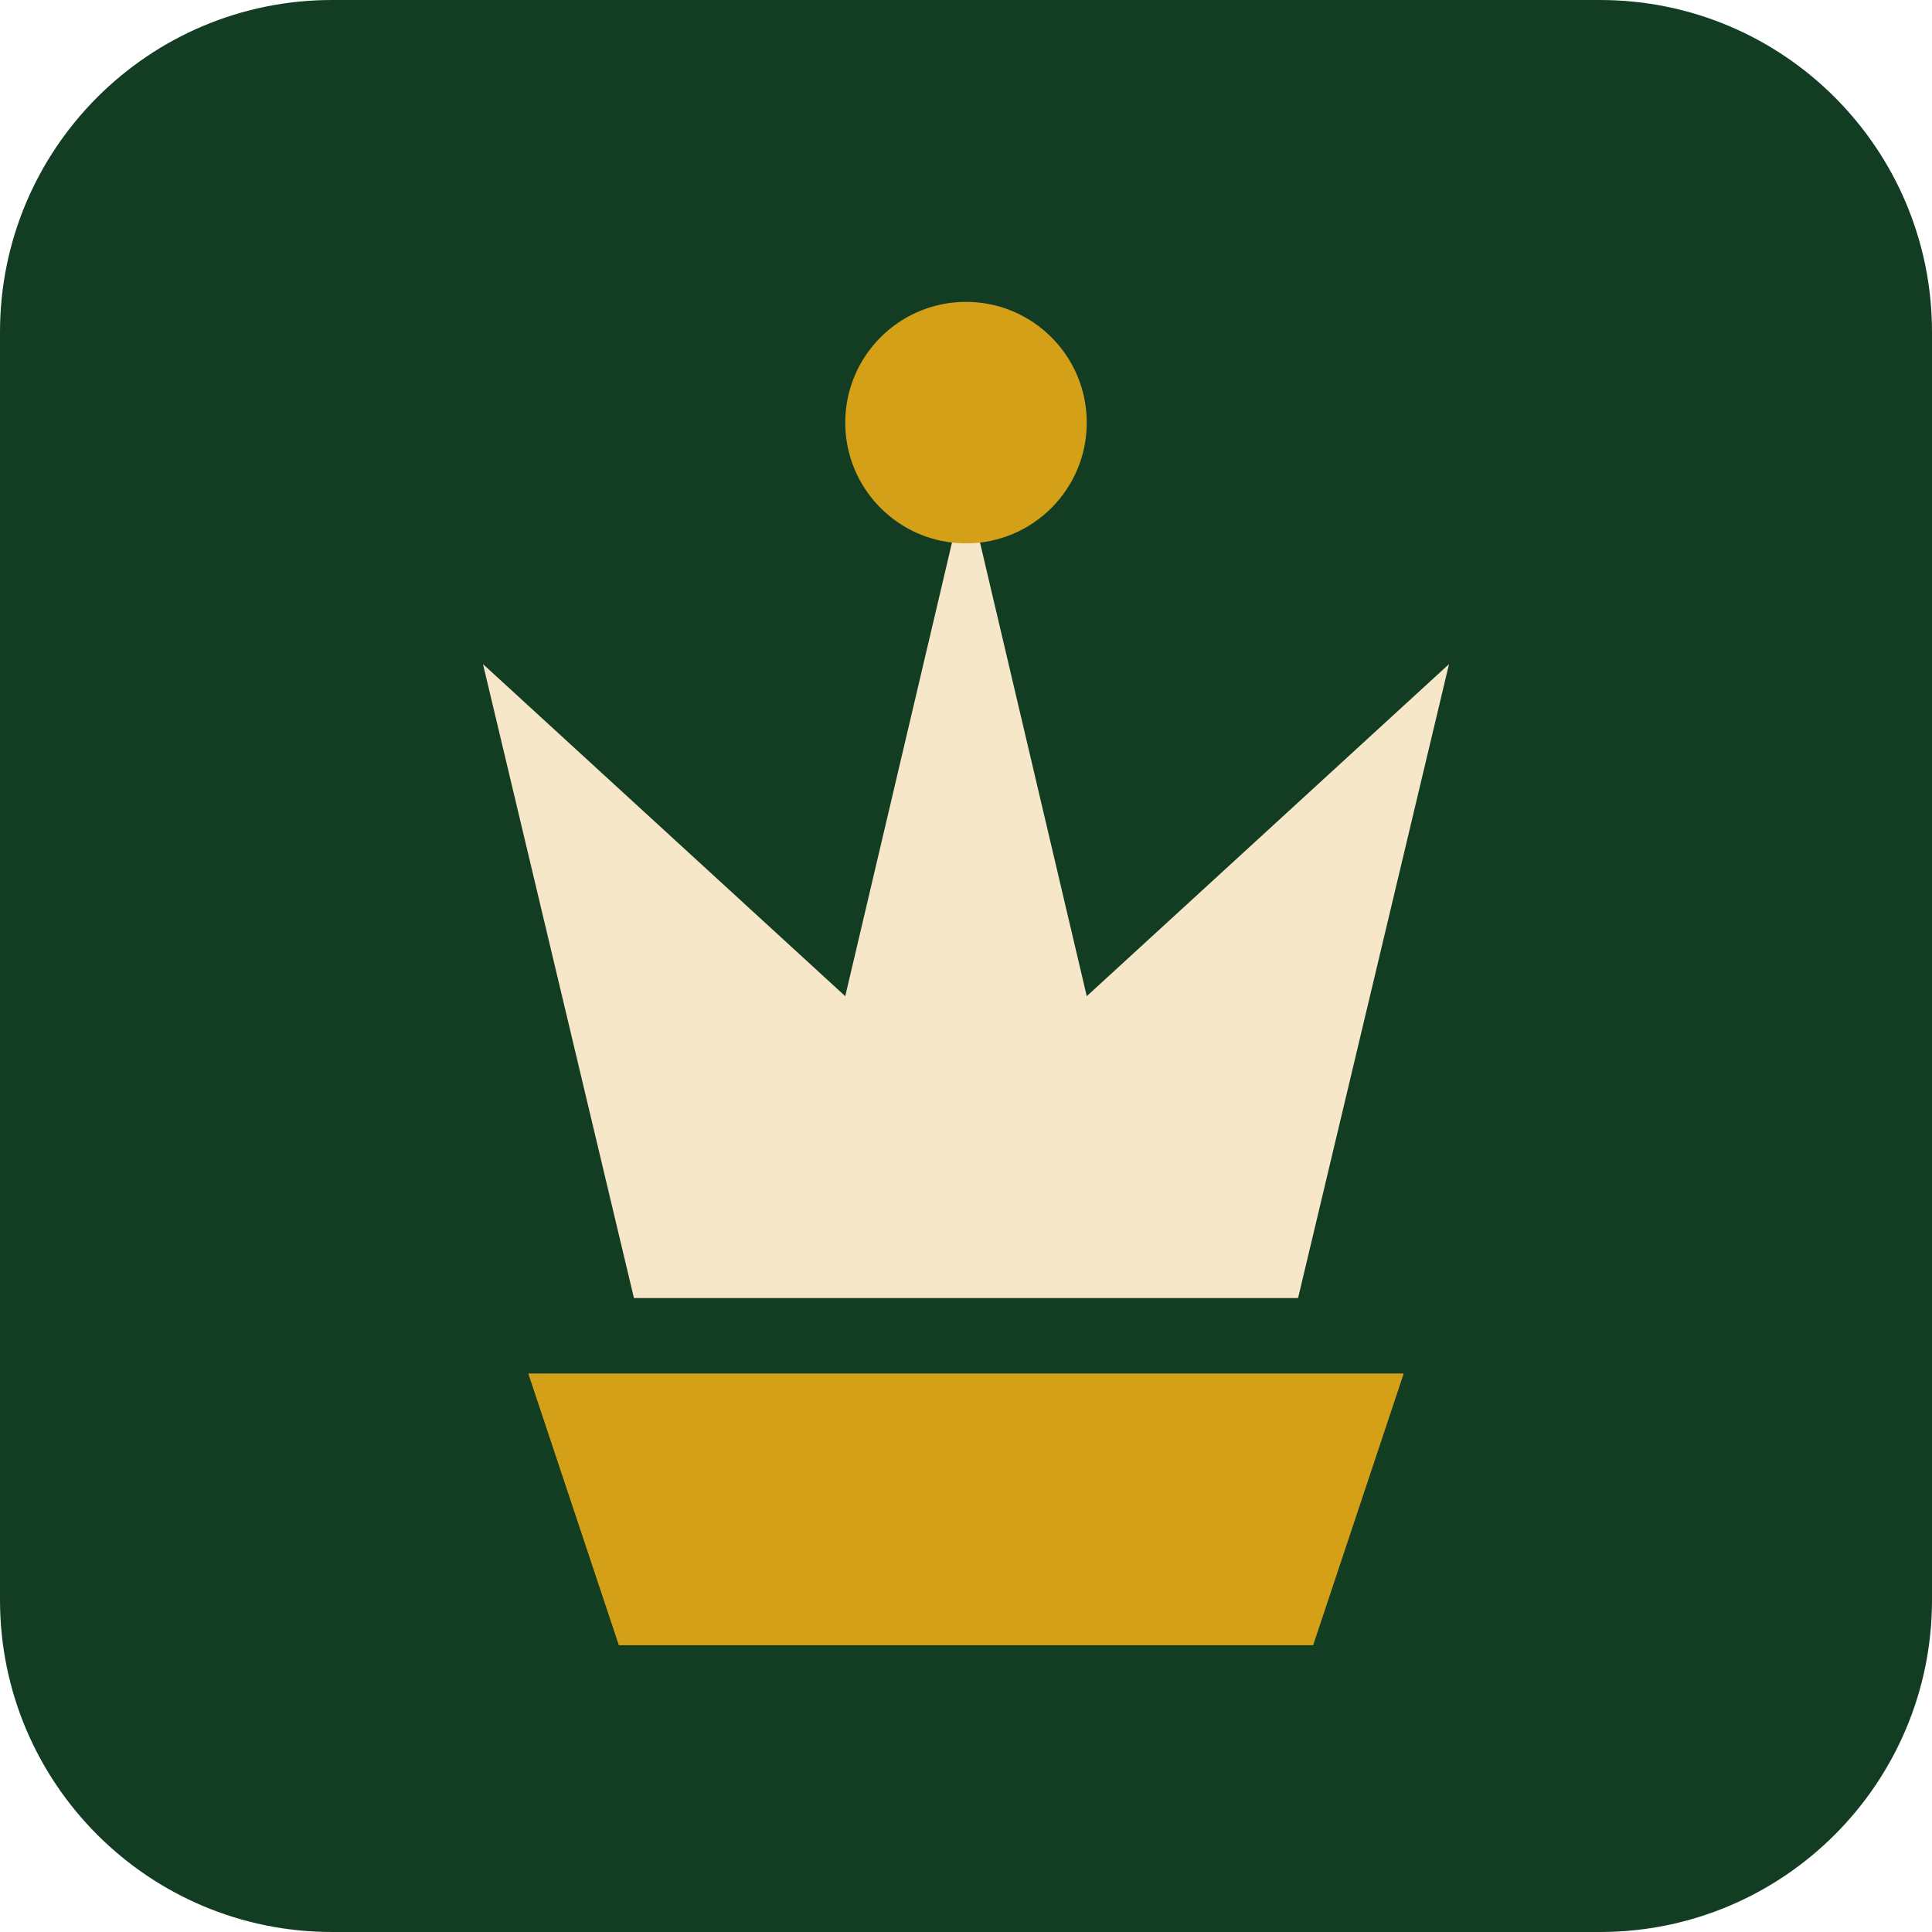
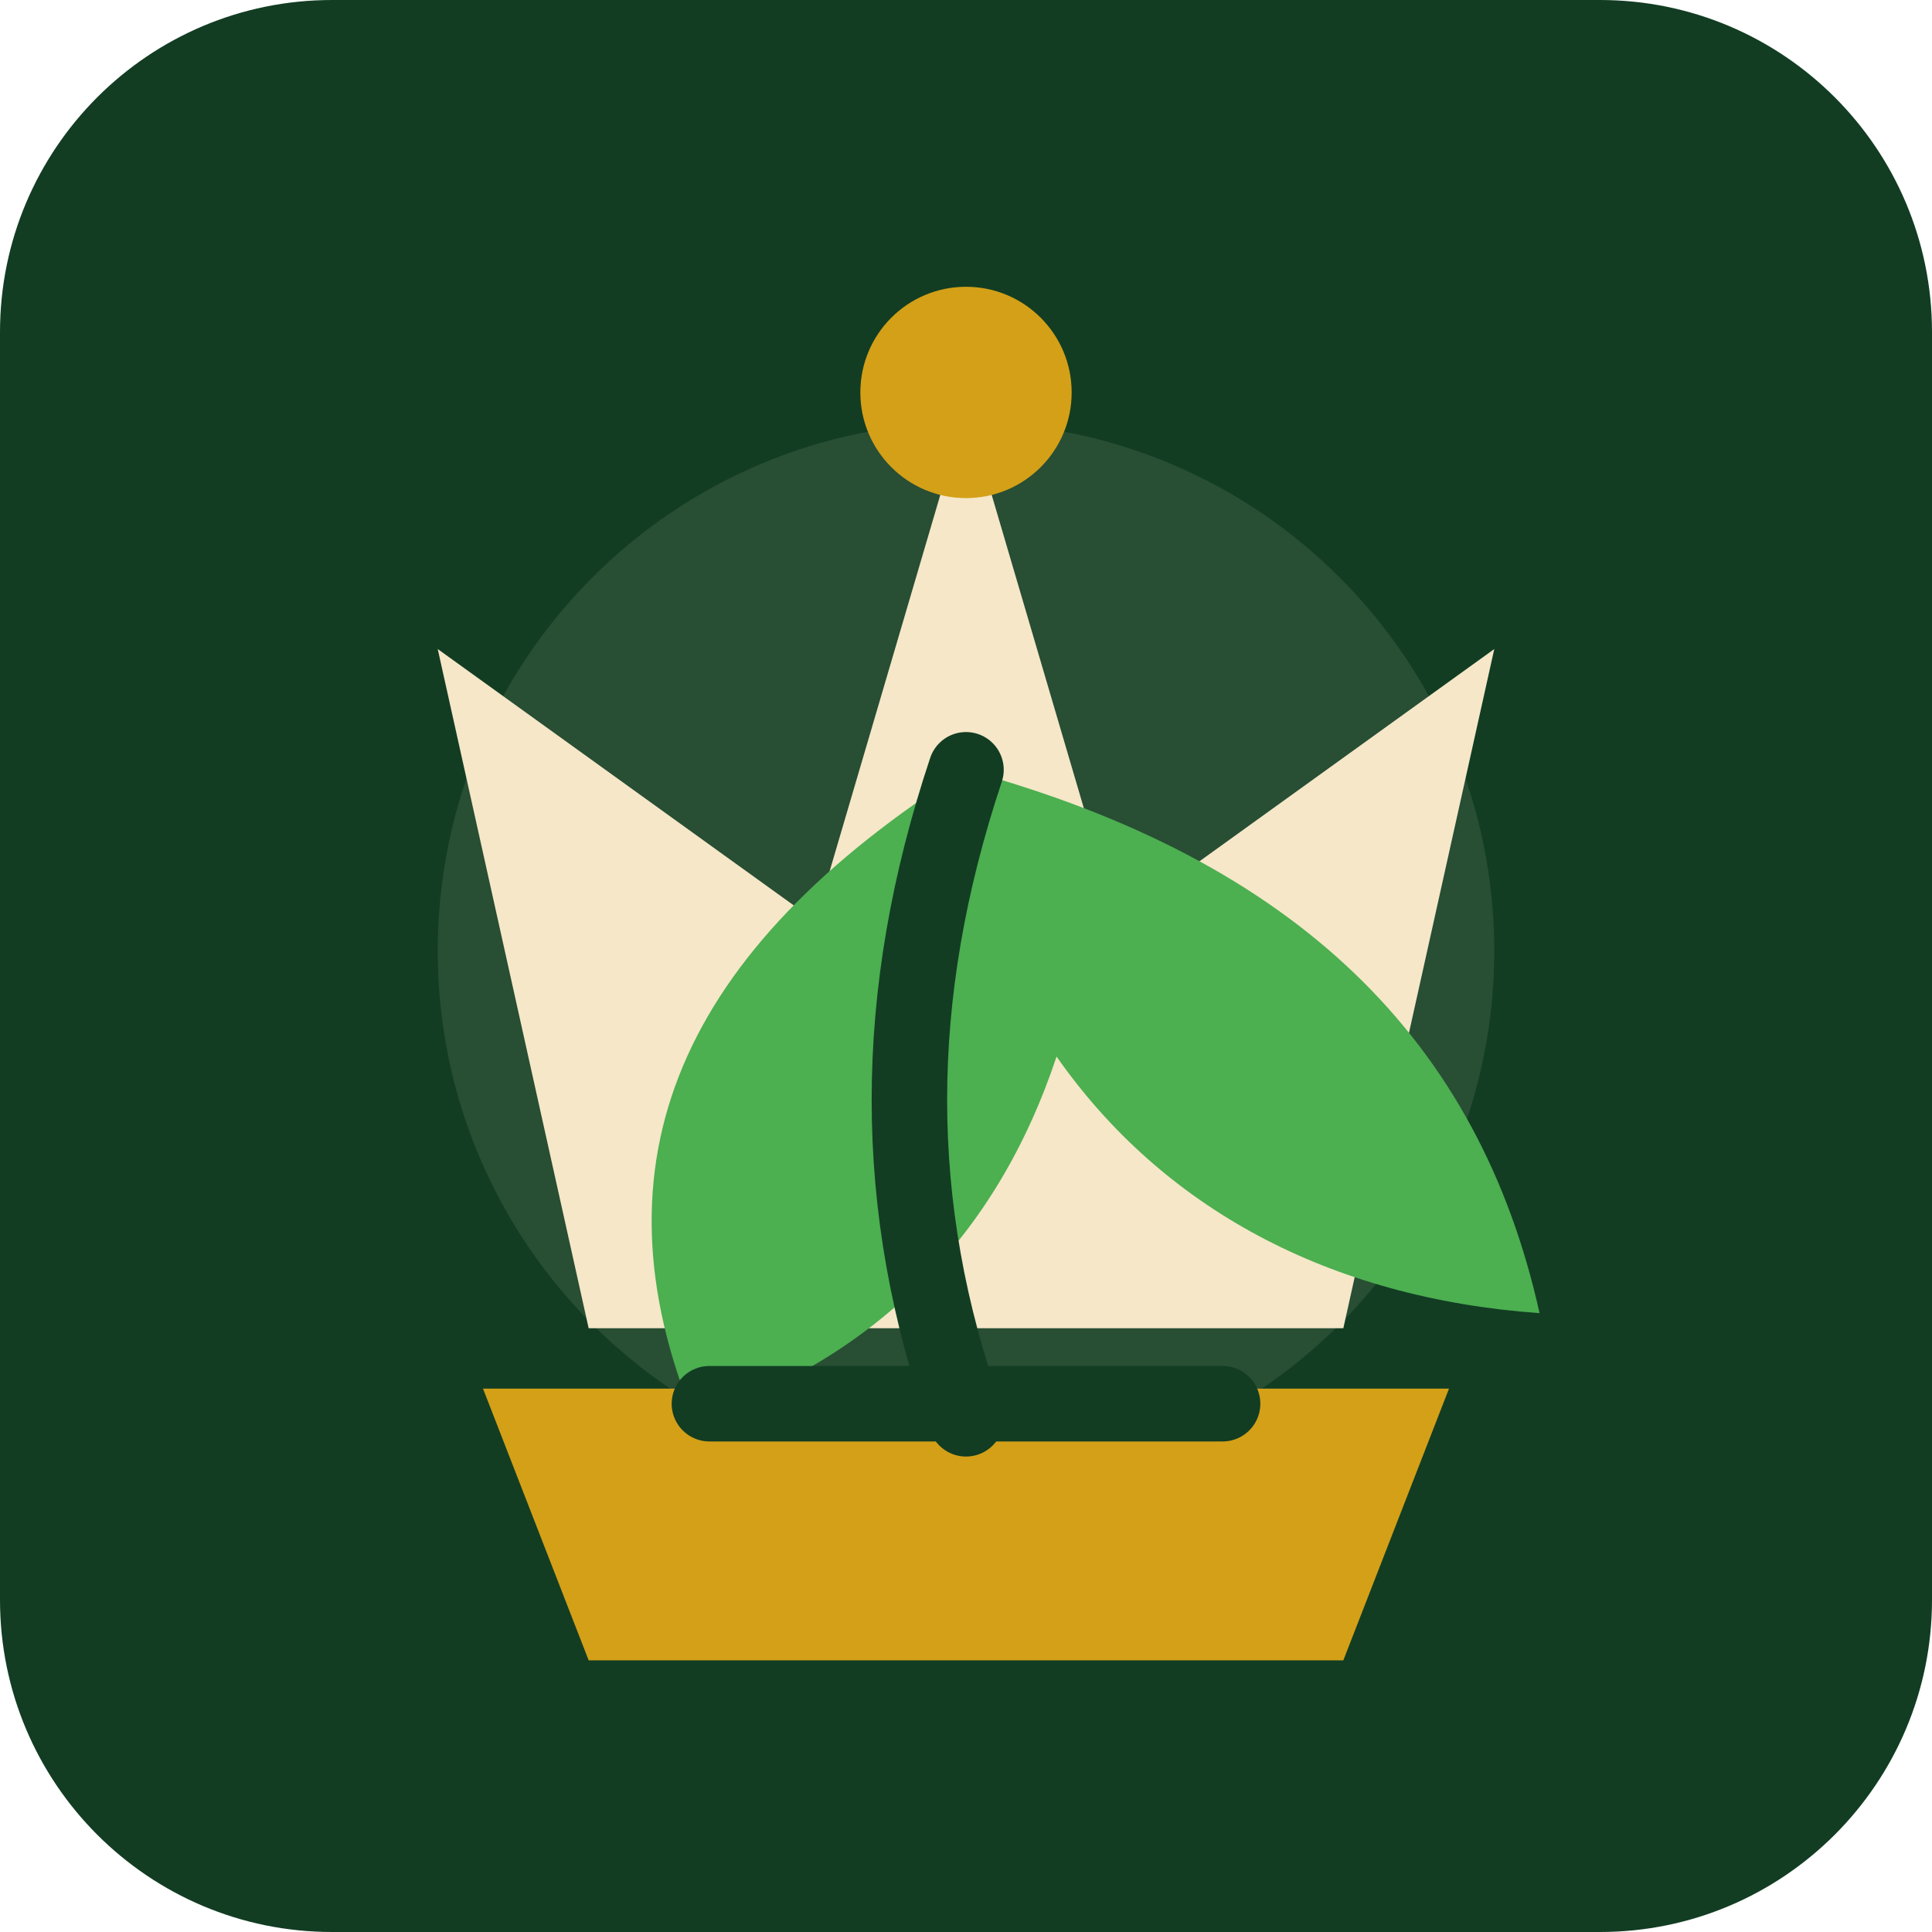
<svg xmlns="http://www.w3.org/2000/svg" viewBox="0 0 128 128">
  <rect width="128" height="128" rx="22" fill="#123D23" />
-   <path d="M35 91h58l-6 18H41l-6-18Z" fill="#D4A017" />
-   <path d="M42 86 32 44l24 22 8-34 8 34 24-22-10 42H42Z" fill="#F5E7C8" />
-   <circle cx="64" cy="28" r="8" fill="#D4A017" />
+   <circle cx="64" cy="63" r="35" fill="#F5E7C8" opacity=".10" />
+   <path d="M32 92h64l-7 18H39l-7-18Z" fill="#D4A017" />
+   <path d="M39 88 29 43l25 18 10-34 10 34 25-18-10 45H39Z" fill="#F5E7C8" />
+   <circle cx="64" cy="26" r="7" fill="#D4A017" />
+   <path d="M64 51c-19 12-25 26-18 43 12-4 20-12 24-24 7 10 18 16 32 17-4-18-16-30-38-36Z" fill="#4CAF50" />
+   <path d="M64 51c-5 15-5 29 0 43" fill="none" stroke="#123D23" stroke-width="5" stroke-linecap="round" />
+   <path d="M47 93h34" stroke="#123D23" stroke-width="5" stroke-linecap="round" />
</svg>
